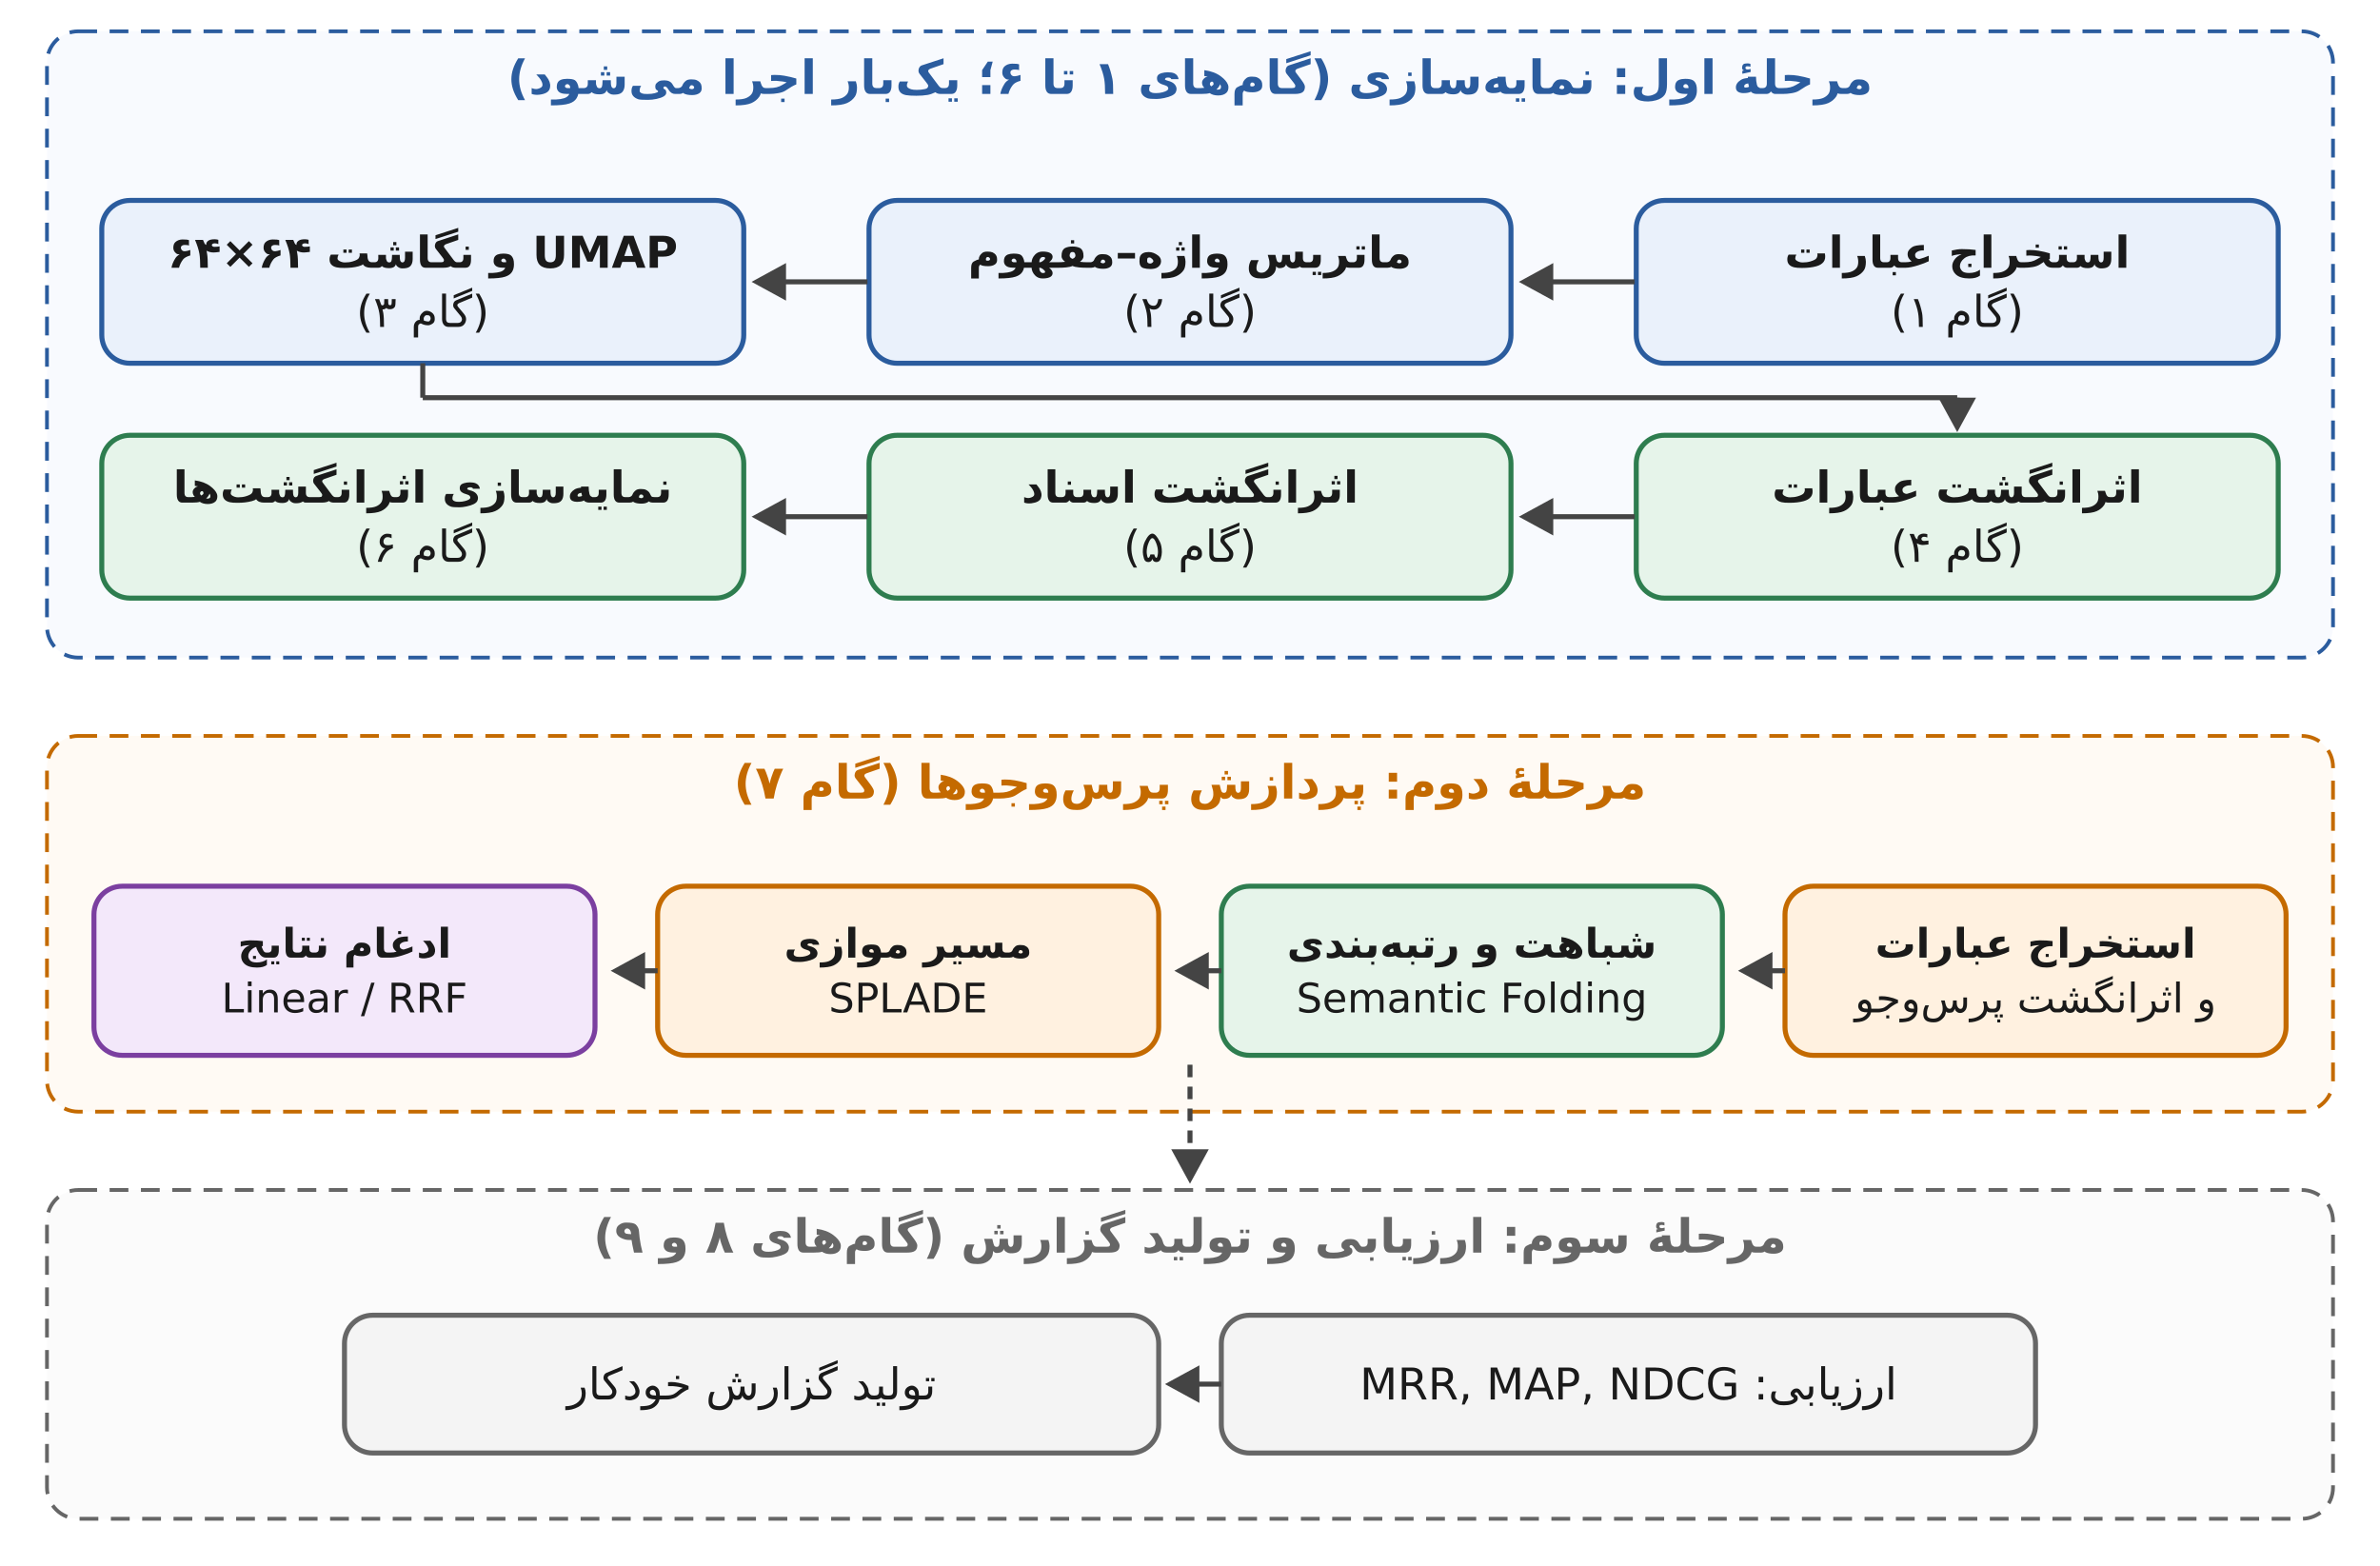
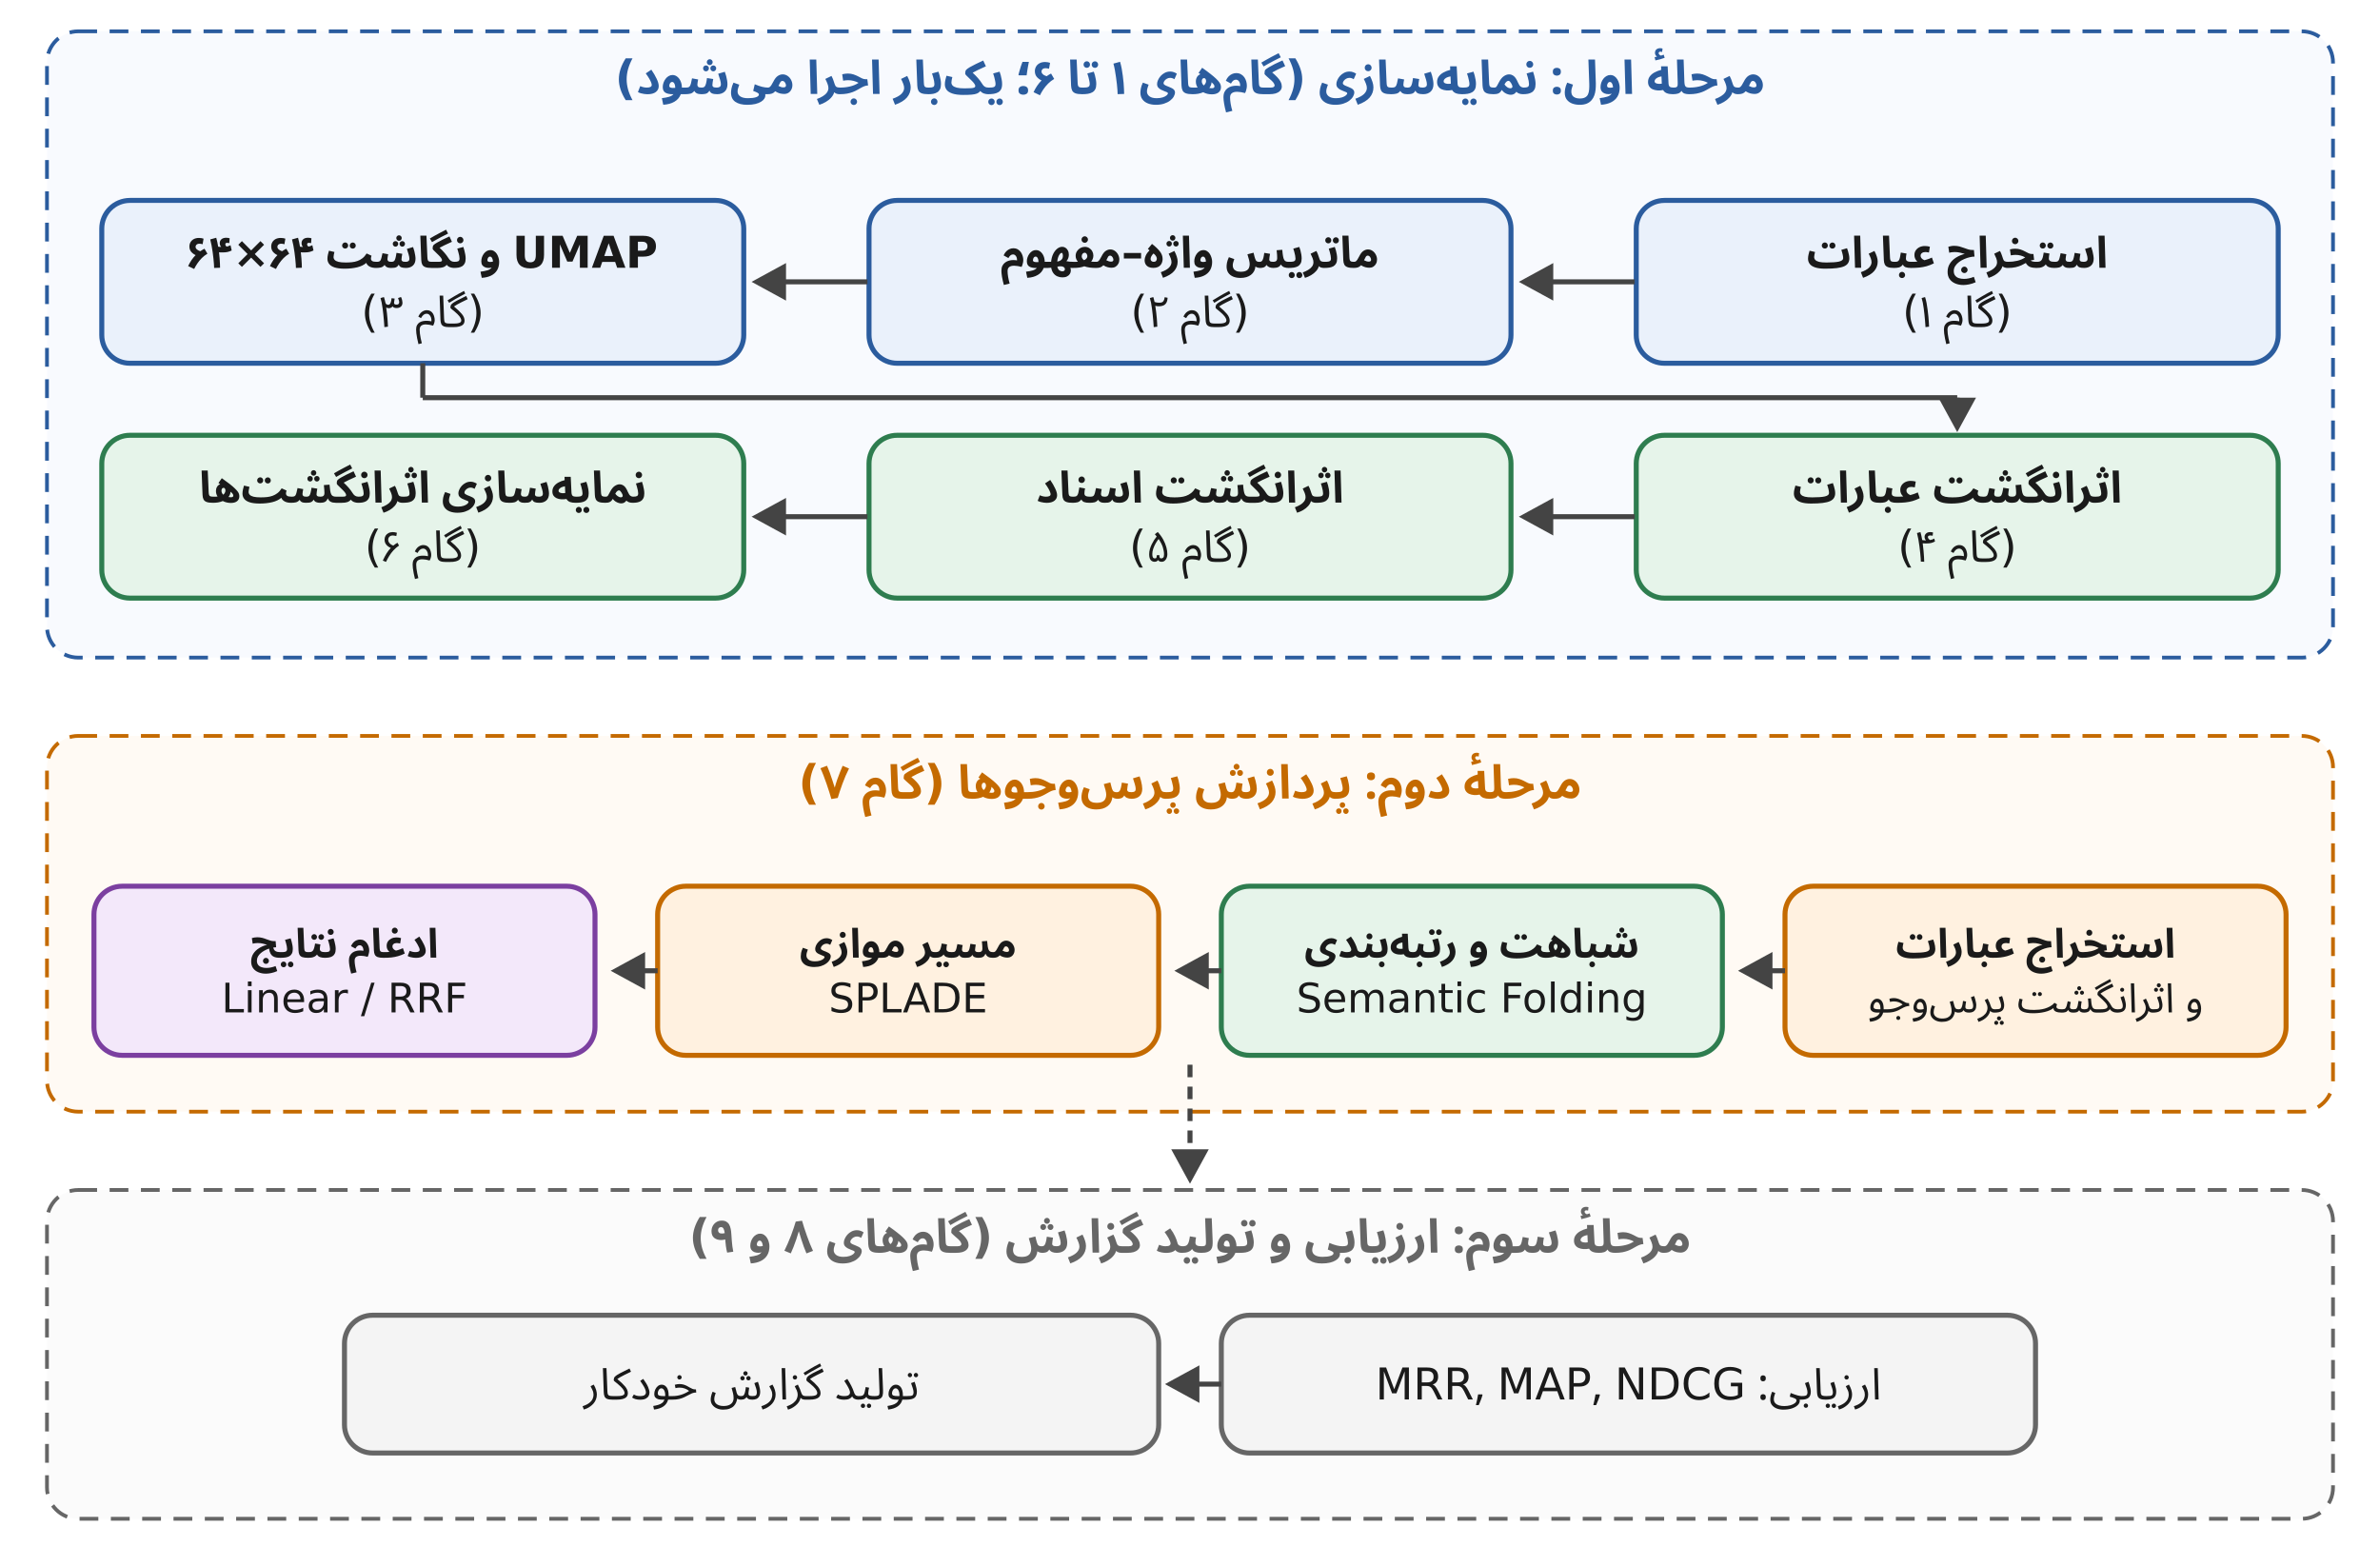
<svg xmlns="http://www.w3.org/2000/svg" width="760" height="500" viewBox="0 0 760 500">
  <rect x="15.0" y="10.0" width="730.0" height="200.0" rx="10" fill="#EAF1FB" fill-opacity="0.35" stroke="#2B5C9E" stroke-width="1.2" stroke-dasharray="6 4" />
-   <text x="380.0" y="30.0" text-anchor="middle" font-family="DejaVu Sans, Arial, sans-serif" font-size="15" font-weight="bold" fill="#2B5C9E">‫مرحلهٔ اول: نمایه‌سازی (گام‌های ۱ تا ۶؛ یک‌بار اجرا می‌شود)‬</text>
+   <text x="380.0" y="30.0" text-anchor="middle" font-family="Vazirmatn, Tahoma, 'Noto Sans Arabic', 'DejaVu Sans', Arial, sans-serif" font-size="15" font-weight="bold" fill="#2B5C9E">‫مرحلهٔ اول: نمایه‌سازی (گام‌های ۱ تا ۶؛ یک‌بار اجرا می‌شود)‬</text>
  <rect x="522.5" y="64.0" width="205.0" height="52.0" rx="9" fill="#EAF1FB" stroke="#2B5C9E" stroke-width="1.6" />
-   <text x="625.0" y="85.5" text-anchor="middle" font-family="DejaVu Sans, Arial, sans-serif" font-size="14" font-weight="bold" fill="#1a1a1a">‫استخراج عبارات‬</text>
-   <text x="625.0" y="104.4" text-anchor="middle" font-family="DejaVu Sans, Arial, sans-serif" font-size="14" font-weight="normal" fill="#1a1a1a">‫(گام ۱)‬</text>
+   <text x="625.0" y="85.5" text-anchor="middle" font-family="Vazirmatn, Tahoma, 'Noto Sans Arabic', 'DejaVu Sans', Arial, sans-serif" font-size="14" font-weight="bold" fill="#1a1a1a">‫استخراج عبارات‬</text>
+   <text x="625.0" y="104.4" text-anchor="middle" font-family="Vazirmatn, Tahoma, 'Noto Sans Arabic', 'DejaVu Sans', Arial, sans-serif" font-size="14" font-weight="normal" fill="#1a1a1a">‫(گام ۱)‬</text>
  <rect x="277.5" y="64.0" width="205.0" height="52.0" rx="9" fill="#EAF1FB" stroke="#2B5C9E" stroke-width="1.6" />
-   <text x="380.0" y="85.5" text-anchor="middle" font-family="DejaVu Sans, Arial, sans-serif" font-size="14" font-weight="bold" fill="#1a1a1a">‫ماتریس واژه–مفهوم‬</text>
-   <text x="380.0" y="104.4" text-anchor="middle" font-family="DejaVu Sans, Arial, sans-serif" font-size="14" font-weight="normal" fill="#1a1a1a">‫(گام ۲)‬</text>
+   <text x="380.0" y="85.5" text-anchor="middle" font-family="Vazirmatn, Tahoma, 'Noto Sans Arabic', 'DejaVu Sans', Arial, sans-serif" font-size="14" font-weight="bold" fill="#1a1a1a">‫ماتریس واژه–مفهوم‬</text>
+   <text x="380.0" y="104.4" text-anchor="middle" font-family="Vazirmatn, Tahoma, 'Noto Sans Arabic', 'DejaVu Sans', Arial, sans-serif" font-size="14" font-weight="normal" fill="#1a1a1a">‫(گام ۲)‬</text>
  <rect x="32.5" y="64.0" width="205.0" height="52.0" rx="9" fill="#EAF1FB" stroke="#2B5C9E" stroke-width="1.6" />
-   <text x="135.0" y="85.5" text-anchor="middle" font-family="DejaVu Sans, Arial, sans-serif" font-size="14" font-weight="bold" fill="#1a1a1a">‫UMAP و نگاشت ۶۴×۶۴‬</text>
-   <text x="135.0" y="104.4" text-anchor="middle" font-family="DejaVu Sans, Arial, sans-serif" font-size="14" font-weight="normal" fill="#1a1a1a">‫(گام ۳)‬</text>
+   <text x="135.0" y="85.5" text-anchor="middle" font-family="Vazirmatn, Tahoma, 'Noto Sans Arabic', 'DejaVu Sans', Arial, sans-serif" font-size="14" font-weight="bold" fill="#1a1a1a">‫UMAP و نگاشت ۶۴×۶۴‬</text>
+   <text x="135.0" y="104.4" text-anchor="middle" font-family="Vazirmatn, Tahoma, 'Noto Sans Arabic', 'DejaVu Sans', Arial, sans-serif" font-size="14" font-weight="normal" fill="#1a1a1a">‫(گام ۳)‬</text>
  <rect x="522.5" y="139.0" width="205.0" height="52.0" rx="9" fill="#E6F4EA" stroke="#2E7D4F" stroke-width="1.6" />
-   <text x="625.0" y="160.5" text-anchor="middle" font-family="DejaVu Sans, Arial, sans-serif" font-size="14" font-weight="bold" fill="#1a1a1a">‫اثرانگشت عبارات‬</text>
-   <text x="625.0" y="179.4" text-anchor="middle" font-family="DejaVu Sans, Arial, sans-serif" font-size="14" font-weight="normal" fill="#1a1a1a">‫(گام ۴)‬</text>
+   <text x="625.0" y="160.5" text-anchor="middle" font-family="Vazirmatn, Tahoma, 'Noto Sans Arabic', 'DejaVu Sans', Arial, sans-serif" font-size="14" font-weight="bold" fill="#1a1a1a">‫اثرانگشت عبارات‬</text>
+   <text x="625.0" y="179.4" text-anchor="middle" font-family="Vazirmatn, Tahoma, 'Noto Sans Arabic', 'DejaVu Sans', Arial, sans-serif" font-size="14" font-weight="normal" fill="#1a1a1a">‫(گام ۴)‬</text>
  <rect x="277.5" y="139.0" width="205.0" height="52.0" rx="9" fill="#E6F4EA" stroke="#2E7D4F" stroke-width="1.6" />
-   <text x="380.0" y="160.5" text-anchor="middle" font-family="DejaVu Sans, Arial, sans-serif" font-size="14" font-weight="bold" fill="#1a1a1a">‫اثرانگشت اسناد‬</text>
-   <text x="380.0" y="179.4" text-anchor="middle" font-family="DejaVu Sans, Arial, sans-serif" font-size="14" font-weight="normal" fill="#1a1a1a">‫(گام ۵)‬</text>
+   <text x="380.0" y="160.5" text-anchor="middle" font-family="Vazirmatn, Tahoma, 'Noto Sans Arabic', 'DejaVu Sans', Arial, sans-serif" font-size="14" font-weight="bold" fill="#1a1a1a">‫اثرانگشت اسناد‬</text>
+   <text x="380.0" y="179.4" text-anchor="middle" font-family="Vazirmatn, Tahoma, 'Noto Sans Arabic', 'DejaVu Sans', Arial, sans-serif" font-size="14" font-weight="normal" fill="#1a1a1a">‫(گام ۵)‬</text>
  <rect x="32.5" y="139.0" width="205.0" height="52.0" rx="9" fill="#E6F4EA" stroke="#2E7D4F" stroke-width="1.6" />
-   <text x="135.0" y="160.5" text-anchor="middle" font-family="DejaVu Sans, Arial, sans-serif" font-size="14" font-weight="bold" fill="#1a1a1a">‫نمایه‌سازی اثرانگشت‌ها‬</text>
-   <text x="135.0" y="179.4" text-anchor="middle" font-family="DejaVu Sans, Arial, sans-serif" font-size="14" font-weight="normal" fill="#1a1a1a">‫(گام ۶)‬</text>
+   <text x="135.0" y="160.5" text-anchor="middle" font-family="Vazirmatn, Tahoma, 'Noto Sans Arabic', 'DejaVu Sans', Arial, sans-serif" font-size="14" font-weight="bold" fill="#1a1a1a">‫نمایه‌سازی اثرانگشت‌ها‬</text>
+   <text x="135.0" y="179.4" text-anchor="middle" font-family="Vazirmatn, Tahoma, 'Noto Sans Arabic', 'DejaVu Sans', Arial, sans-serif" font-size="14" font-weight="normal" fill="#1a1a1a">‫(گام ۶)‬</text>
  <line x1="522.0" y1="90.0" x2="493.8" y2="90.0" stroke="#444" stroke-width="1.6" />
  <polygon points="485.0,90.0 496.0,84.0 496.0,96.0" fill="#444" />
  <line x1="277.0" y1="90.0" x2="248.8" y2="90.0" stroke="#444" stroke-width="1.6" />
  <polygon points="240.0,90.0 251.0,84.0 251.0,96.0" fill="#444" />
  <line x1="135.0" y1="116.0" x2="135.0" y2="127.0" stroke="#444" stroke-width="1.6" />
  <line x1="135.0" y1="127.0" x2="625.0" y2="127.0" stroke="#444" stroke-width="1.6" />
  <line x1="625.0" y1="127.0" x2="625.0" y2="129.2" stroke="#444" stroke-width="1.6" />
  <polygon points="625.0,138.0 619.0,127.0 631.0,127.0" fill="#444" />
  <line x1="522.0" y1="165.0" x2="493.8" y2="165.0" stroke="#444" stroke-width="1.6" />
  <polygon points="485.0,165.0 496.0,159.0 496.0,171.0" fill="#444" />
  <line x1="277.0" y1="165.0" x2="248.8" y2="165.0" stroke="#444" stroke-width="1.6" />
  <polygon points="240.0,165.0 251.0,159.0 251.0,171.0" fill="#444" />
  <rect x="15.0" y="235.0" width="730.0" height="120.0" rx="10" fill="#FFF1E0" fill-opacity="0.35" stroke="#C46A00" stroke-width="1.2" stroke-dasharray="6 4" />
-   <text x="380.0" y="255.0" text-anchor="middle" font-family="DejaVu Sans, Arial, sans-serif" font-size="15" font-weight="bold" fill="#C46A00">‫مرحلهٔ دوم: پردازش پرس‌وجوها (گام ۷)‬</text>
+   <text x="380.0" y="255.0" text-anchor="middle" font-family="Vazirmatn, Tahoma, 'Noto Sans Arabic', 'DejaVu Sans', Arial, sans-serif" font-size="15" font-weight="bold" fill="#C46A00">‫مرحلهٔ دوم: پردازش پرس‌وجوها (گام ۷)‬</text>
  <rect x="570.0" y="283.0" width="160.0" height="54.0" rx="9" fill="#FFF1E0" stroke="#C46A00" stroke-width="1.6" />
-   <text x="650.0" y="305.8" text-anchor="middle" font-family="DejaVu Sans, Arial, sans-serif" font-size="13" font-weight="bold" fill="#1a1a1a">‫استخراج عبارات‬</text>
-   <text x="650.0" y="323.3" text-anchor="middle" font-family="DejaVu Sans, Arial, sans-serif" font-size="13" font-weight="normal" fill="#1a1a1a">‫و اثرانگشت پرس‌وجو‬</text>
+   <text x="650.0" y="305.8" text-anchor="middle" font-family="Vazirmatn, Tahoma, 'Noto Sans Arabic', 'DejaVu Sans', Arial, sans-serif" font-size="13" font-weight="bold" fill="#1a1a1a">‫استخراج عبارات‬</text>
+   <text x="650.0" y="323.3" text-anchor="middle" font-family="Vazirmatn, Tahoma, 'Noto Sans Arabic', 'DejaVu Sans', Arial, sans-serif" font-size="13" font-weight="normal" fill="#1a1a1a">‫و اثرانگشت پرس‌وجو‬</text>
  <rect x="390.0" y="283.0" width="160.0" height="54.0" rx="9" fill="#E6F4EA" stroke="#2E7D4F" stroke-width="1.6" />
-   <text x="470.0" y="305.8" text-anchor="middle" font-family="DejaVu Sans, Arial, sans-serif" font-size="13" font-weight="bold" fill="#1a1a1a">‫شباهت و رتبه‌بندی‬</text>
-   <text x="470.0" y="323.3" text-anchor="middle" font-family="DejaVu Sans, Arial, sans-serif" font-size="13" font-weight="normal" fill="#1a1a1a">Semantic Folding</text>
+   <text x="470.0" y="305.8" text-anchor="middle" font-family="Vazirmatn, Tahoma, 'Noto Sans Arabic', 'DejaVu Sans', Arial, sans-serif" font-size="13" font-weight="bold" fill="#1a1a1a">‫شباهت و رتبه‌بندی‬</text>
+   <text x="470.0" y="323.3" text-anchor="middle" font-family="Vazirmatn, Tahoma, 'Noto Sans Arabic', 'DejaVu Sans', Arial, sans-serif" font-size="13" font-weight="normal" fill="#1a1a1a">Semantic Folding</text>
  <rect x="210.0" y="283.0" width="160.0" height="54.0" rx="9" fill="#FFF1E0" stroke="#C46A00" stroke-width="1.6" />
-   <text x="290.0" y="305.8" text-anchor="middle" font-family="DejaVu Sans, Arial, sans-serif" font-size="13" font-weight="bold" fill="#1a1a1a">‫مسیر موازی‬</text>
-   <text x="290.0" y="323.3" text-anchor="middle" font-family="DejaVu Sans, Arial, sans-serif" font-size="13" font-weight="normal" fill="#1a1a1a">SPLADE</text>
+   <text x="290.0" y="305.8" text-anchor="middle" font-family="Vazirmatn, Tahoma, 'Noto Sans Arabic', 'DejaVu Sans', Arial, sans-serif" font-size="13" font-weight="bold" fill="#1a1a1a">‫مسیر موازی‬</text>
+   <text x="290.0" y="323.3" text-anchor="middle" font-family="Vazirmatn, Tahoma, 'Noto Sans Arabic', 'DejaVu Sans', Arial, sans-serif" font-size="13" font-weight="normal" fill="#1a1a1a">SPLADE</text>
  <rect x="30.0" y="283.0" width="160.0" height="54.0" rx="9" fill="#F3E8FA" stroke="#7B3FA0" stroke-width="1.6" />
-   <text x="110.0" y="305.8" text-anchor="middle" font-family="DejaVu Sans, Arial, sans-serif" font-size="13" font-weight="bold" fill="#1a1a1a">‫ادغام نتایج‬</text>
-   <text x="110.0" y="323.3" text-anchor="middle" font-family="DejaVu Sans, Arial, sans-serif" font-size="13" font-weight="normal" fill="#1a1a1a">Linear / RRF</text>
+   <text x="110.0" y="305.8" text-anchor="middle" font-family="Vazirmatn, Tahoma, 'Noto Sans Arabic', 'DejaVu Sans', Arial, sans-serif" font-size="13" font-weight="bold" fill="#1a1a1a">‫ادغام نتایج‬</text>
+   <text x="110.0" y="323.3" text-anchor="middle" font-family="Vazirmatn, Tahoma, 'Noto Sans Arabic', 'DejaVu Sans', Arial, sans-serif" font-size="13" font-weight="normal" fill="#1a1a1a">Linear / RRF</text>
  <line x1="570.0" y1="310.0" x2="563.8" y2="310.0" stroke="#444" stroke-width="1.6" />
  <polygon points="555.0,310.0 566.0,304.0 566.0,316.0" fill="#444" />
  <line x1="390.0" y1="310.0" x2="383.8" y2="310.0" stroke="#444" stroke-width="1.6" />
  <polygon points="375.0,310.0 386.0,304.0 386.0,316.0" fill="#444" />
  <line x1="210.0" y1="310.0" x2="203.8" y2="310.0" stroke="#444" stroke-width="1.6" />
  <polygon points="195.0,310.0 206.0,304.0 206.0,316.0" fill="#444" />
  <rect x="15.0" y="380.0" width="730.0" height="105.0" rx="10" fill="#F4F4F4" fill-opacity="0.35" stroke="#666666" stroke-width="1.2" stroke-dasharray="6 4" />
-   <text x="380.0" y="400.0" text-anchor="middle" font-family="DejaVu Sans, Arial, sans-serif" font-size="15" font-weight="bold" fill="#666666">‫مرحلهٔ سوم: ارزیابی و تولید گزارش (گام‌های ۸ و ۹)‬</text>
+   <text x="380.0" y="400.0" text-anchor="middle" font-family="Vazirmatn, Tahoma, 'Noto Sans Arabic', 'DejaVu Sans', Arial, sans-serif" font-size="15" font-weight="bold" fill="#666666">‫مرحلهٔ سوم: ارزیابی و تولید گزارش (گام‌های ۸ و ۹)‬</text>
  <rect x="390.0" y="420.0" width="260.0" height="44.0" rx="9" fill="#F4F4F4" stroke="#666666" stroke-width="1.6" />
-   <text x="520.0" y="446.9" text-anchor="middle" font-family="DejaVu Sans, Arial, sans-serif" font-size="14" font-weight="normal" fill="#1a1a1a">‫ارزیابی: MRR, MAP, NDCG‬</text>
+   <text x="520.0" y="446.9" text-anchor="middle" font-family="Vazirmatn, Tahoma, 'Noto Sans Arabic', 'DejaVu Sans', Arial, sans-serif" font-size="14" font-weight="normal" fill="#1a1a1a">‫ارزیابی: MRR, MAP, NDCG‬</text>
  <rect x="110.0" y="420.0" width="260.0" height="44.0" rx="9" fill="#F4F4F4" stroke="#666666" stroke-width="1.6" />
-   <text x="240.0" y="446.9" text-anchor="middle" font-family="DejaVu Sans, Arial, sans-serif" font-size="14" font-weight="normal" fill="#1a1a1a">‫تولید گزارش خودکار‬</text>
+   <text x="240.0" y="446.9" text-anchor="middle" font-family="Vazirmatn, Tahoma, 'Noto Sans Arabic', 'DejaVu Sans', Arial, sans-serif" font-size="14" font-weight="normal" fill="#1a1a1a">‫تولید گزارش خودکار‬</text>
  <line x1="390.0" y1="442.0" x2="380.8" y2="442.0" stroke="#444" stroke-width="1.6" />
  <polygon points="372.0,442.0 383.0,436.0 383.0,448.0" fill="#444" />
  <line x1="380.0" y1="340.0" x2="380.0" y2="369.2" stroke="#444" stroke-width="1.6" stroke-dasharray="4 3" />
  <polygon points="380.0,378.0 374.0,367.0 386.0,367.0" fill="#444" />
</svg>
